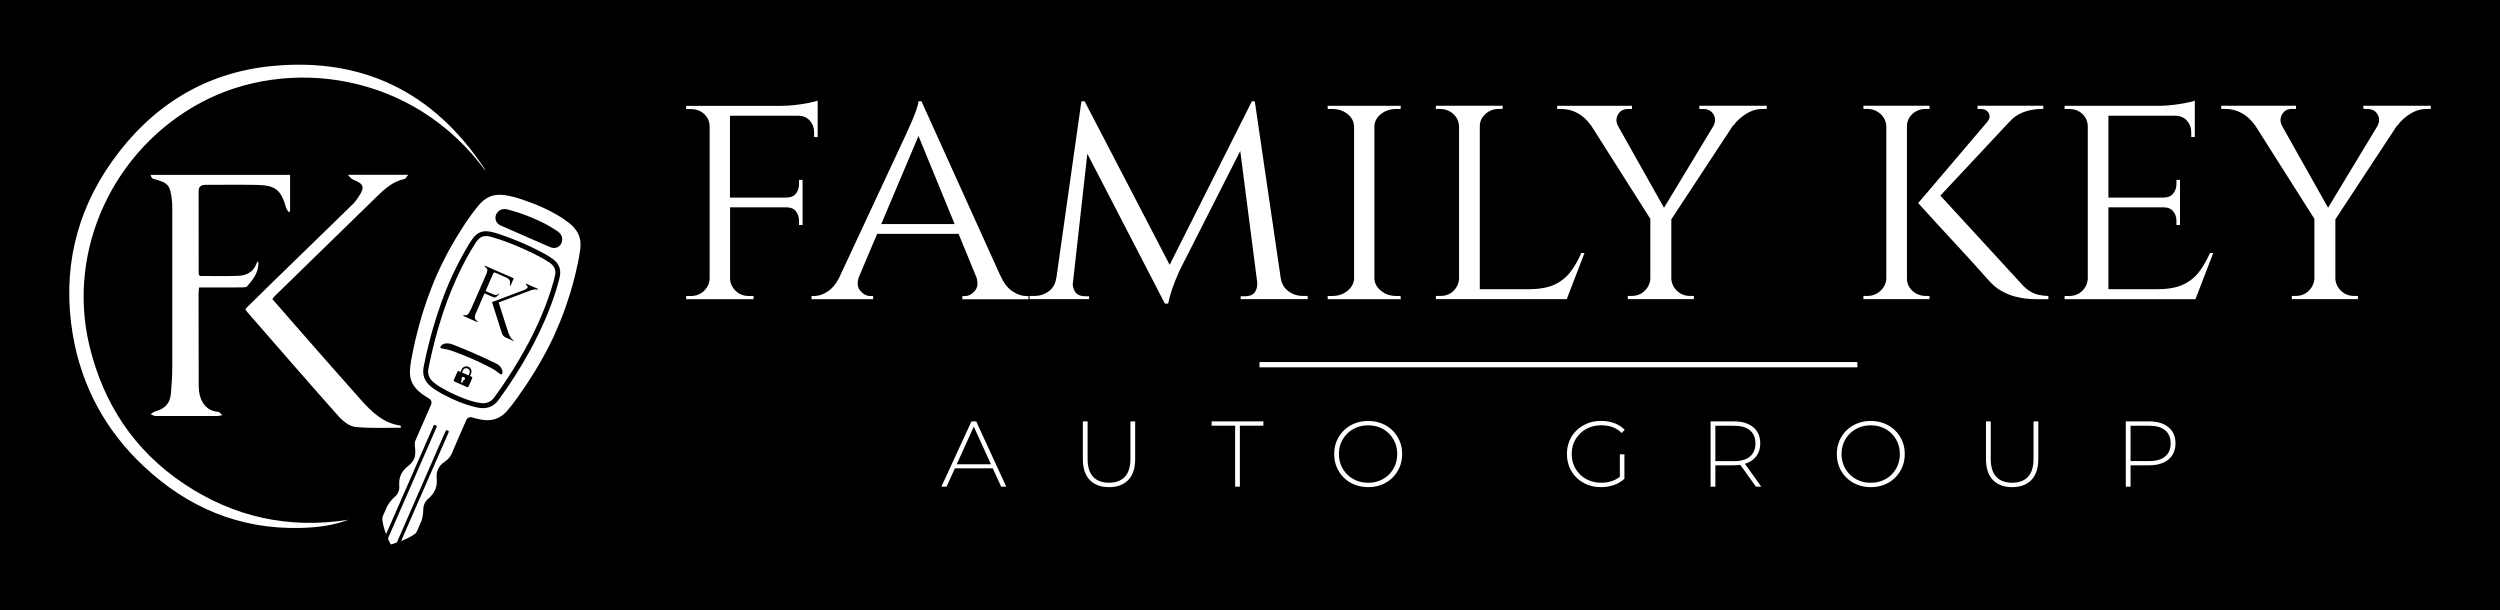
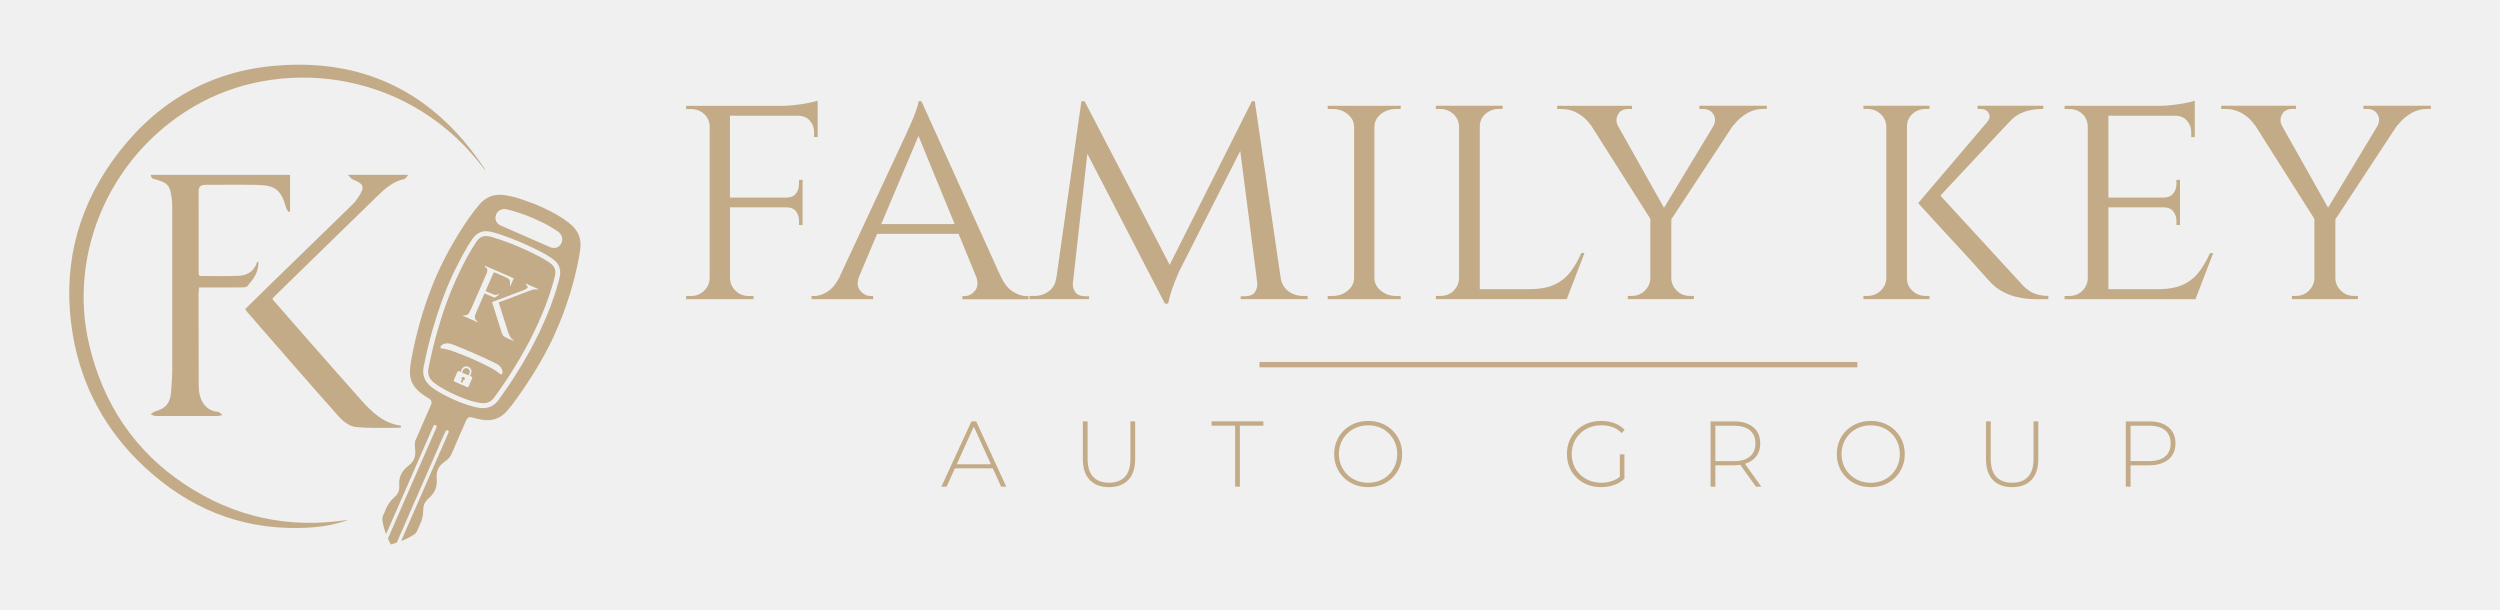
<svg xmlns="http://www.w3.org/2000/svg" version="1.1" id="Capa_1" x="0px" y="0px" viewBox="0 0 639.75 155.86" style="enable-background:new 0 0 639.75 155.86;" xml:space="preserve">
  <style type="text/css">
- 	.st0{fill:#FFFFFF;}
+ 	.st0{fill:#C3AB88;}
</style>
-   <rect x="-18.57" y="-9.63" width="686.52" height="177.48" />
  <g>
    <g>
      <path class="st0" d="M204.21,29.62c1.26,0,2.27,0.41,3.01,1.24c0.74,0.82,1.11,1.81,1.11,2.97v1.24h0.91v-5.44v-0.25v-1.48v-0.82    v-1.32c-0.5,0.17-1.28,0.36-2.35,0.58c-1.07,0.22-2.24,0.4-3.51,0.54c-1.27,0.14-2.47,0.21-3.63,0.21H186.8h-0.16h-3.79h-1.24    h-6.02v0.82h1.15c1.37,0,2.52,0.41,3.42,1.24c0.91,0.82,1.39,1.87,1.44,3.13v39.02c-0.06,1.21-0.54,2.26-1.44,3.13    c-0.91,0.88-2.05,1.32-3.42,1.32h-1.15v0.82h6.02h1.24h2.72h1.24h6.02v-0.82h-1.15c-1.38,0-2.52-0.44-3.42-1.32    c-0.91-0.88-1.39-1.92-1.44-3.13V53.05h14.27c1.21,0,2.08,0.34,2.6,1.03c0.52,0.69,0.78,1.5,0.78,2.43v1.07h0.91v-4.54v-0.16    v-2.15v-0.16v-4.54h-0.91v1.07c0,0.94-0.26,1.75-0.78,2.43c-0.52,0.69-1.39,1.03-2.6,1.03H186.8V29.62H204.21z" />
      <path class="st0" d="M259.07,74.54c-1.21-0.8-2.23-2.13-3.05-4h-0.03l-20.19-44.63h-0.74c-0.06,0.55-0.25,1.29-0.58,2.23    c-0.33,0.94-0.7,1.88-1.11,2.85c-0.41,0.96-0.92,2.1-1.53,3.42l-17.2,36.87c-0.8,1.49-1.72,2.58-2.76,3.27    c-1.21,0.8-2.39,1.2-3.55,1.2h-0.66v0.82h15.76v-0.82h-0.66c-0.99,0-1.87-0.45-2.64-1.36c-0.69-0.82-0.82-1.94-0.4-3.35l4.73-11.2    h20.84l4.59,11.19c0.42,1.42,0.29,2.55-0.4,3.37c-0.77,0.91-1.62,1.36-2.56,1.36h-0.66v0.82h16.91v-0.82h-0.66    C261.43,75.73,260.28,75.33,259.07,74.54z M225.51,57.34l9.53-22.55l9.25,22.55H225.51z" />
      <path class="st0" d="M329.68,74.5c-1.06-0.79-1.7-1.9-1.94-3.3l-6.64-45.29h-0.74l-21.04,41.86l-21.77-41.86h-0.82l-6.39,45.12    h-0.04c-0.17,1.49-0.78,2.64-1.86,3.46c-1.07,0.82-2.32,1.24-3.75,1.24h-1.24v0.82h6.1h2.47H274h0.08h4.62v-0.74h-1.15    c-1.21-0.05-2.04-0.45-2.47-1.2c-0.34-0.57-0.53-1.17-0.57-1.79l3.74-33.48l19.85,38.36h0.83c0.22-1.15,0.55-2.38,0.99-3.67    c0.44-1.29,1.07-2.87,1.9-4.74l15.56-30.65l4.34,33.62h-0.02c0.11,0.77-0.04,1.54-0.45,2.31c-0.41,0.77-1.25,1.18-2.52,1.24h-1.24    v0.74h4.78h3.79h2.47h6.1v-0.82h-1.24C332.02,75.73,330.78,75.32,329.68,74.5z" />
      <path class="st0" d="M353.4,29.17c1.07-0.85,2.38-1.28,3.92-1.28h1.07l0.08-0.82h-6.76h-0.25h-4.7h-0.25h-6.76v0.82    c0.71,0,1.1,0,1.15,0c1.54,0,2.85,0.43,3.92,1.28c1.07,0.85,1.64,1.91,1.69,3.18v38.94c-0.06,1.21-0.62,2.26-1.69,3.13    c-1.07,0.88-2.38,1.32-3.92,1.32h-1.15v0.82h6.76h0.25h4.7h0.25h6.76l-0.08-0.82h-1.07c-1.54,0-2.85-0.44-3.92-1.32    c-1.07-0.88-1.64-1.92-1.69-3.13V32.34C351.76,31.08,352.32,30.02,353.4,29.17z" />
      <path class="st0" d="M401.94,69.5c-1.05,1.4-2.41,2.5-4.08,3.3c-1.68,0.8-3.89,1.2-6.64,1.2h-12.54V32.34    c0-1.27,0.48-2.32,1.44-3.18c0.96-0.85,2.1-1.28,3.42-1.28h0.99v-0.82h-5.86h-0.25h-4.87h-0.17h-5.94v0.82h0.99    c1.37,0,2.53,0.43,3.46,1.28c0.93,0.85,1.43,1.91,1.48,3.18v38.94c-0.06,1.21-0.52,2.26-1.4,3.13c-0.88,0.88-2.01,1.32-3.38,1.32    h-1.15v0.82h5.94h1.24h3.88h0.16h9.73h12.29h0.25l4.54-11.8h-0.82C403.9,66.52,402.99,68.1,401.94,69.5z" />
      <path class="st0" d="M434.86,27.89h0.99c1.21,0,2.09,0.47,2.64,1.4c0.54,0.92,0.52,1.93-0.06,3.01l-12.61,20.87l-11.76-20.91    l0.01,0c-0.55-0.99-0.56-1.97-0.04-2.93c0.52-0.96,1.39-1.44,2.6-1.44h0.99v-0.82h-19.14v0.82h0.99c1.59,0,3.04,0.37,4.33,1.11    c1.29,0.74,2.38,1.75,3.26,3.01l0.04,0L422.32,56v15.28c-0.06,1.21-0.54,2.26-1.44,3.13c-0.91,0.88-2.02,1.32-3.34,1.32    c-0.61,0-0.94,0-0.99,0v0.82h5.77h0.25h4.87h0.25h5.77v-0.82h-0.99c-1.32,0-2.43-0.44-3.34-1.32c-0.91-0.88-1.39-1.92-1.44-3.13    V56.13l15.8-24.03l0.12-0.01c0.77-1.1,1.83-2.08,3.18-2.93c1.35-0.85,2.79-1.28,4.33-1.28h0.99v-0.82h-17.24V27.89z" />
      <path class="st0" d="M517.02,72.35l-20.48-22.29l17.66-18.88l0.02,0c0.93-1.1,2.13-1.92,3.59-2.48c1.46-0.55,3.04-0.82,4.74-0.82    h0.33v-0.82h-0.33h-16.5v0.82h0.74c0.99,0,1.69,0.34,2.1,1.03c0.41,0.69,0.32,1.42-0.29,2.19l0.02,0l-17.76,20.87    c1.76,1.93,3.33,3.64,4.7,5.16c1.37,1.51,2.85,3.11,4.41,4.78c1.57,1.68,3.04,3.27,4.41,4.79c1.37,1.51,2.91,3.23,4.62,5.16    c0.99,1.1,2.05,1.97,3.18,2.6c1.13,0.63,2.25,1.1,3.38,1.4c1.13,0.3,2.17,0.5,3.14,0.58c0.96,0.08,1.77,0.12,2.43,0.12h3.05v-0.82    c-1.76-0.05-3.16-0.36-4.21-0.91C518.94,74.28,517.95,73.45,517.02,72.35z" />
      <path class="st0" d="M489.39,74.41c-0.94-0.88-1.4-1.92-1.4-3.13V32.34c0-1.27,0.47-2.32,1.4-3.18c0.93-0.85,2.06-1.28,3.38-1.28    c0.05,0,0.38,0,0.99,0v-0.82h-5.77h-0.25h-4.87h-0.16h-5.86v0.82h0.99c1.32,0,2.45,0.43,3.38,1.28c0.93,0.85,1.43,1.91,1.49,3.18    v38.94c-0.06,1.21-0.55,2.26-1.49,3.13c-0.94,0.88-2.06,1.32-3.38,1.32h-0.99v0.82h5.86h0.16h4.87h0.25h5.77v-0.82h-0.91    C491.48,75.73,490.32,75.29,489.39,74.41z" />
      <path class="st0" d="M562.8,69.5c-1.05,1.4-2.41,2.5-4.08,3.3c-1.68,0.8-3.89,1.2-6.64,1.2h-12.54V53.05h14.02    c1.15,0,2.01,0.34,2.56,1.03c0.55,0.69,0.83,1.5,0.83,2.43v1.07h0.91v-4.54v-0.16v-2.15v-0.16v-4.54h-0.91v1.07    c0,0.94-0.28,1.75-0.83,2.43c-0.55,0.69-1.4,1.03-2.56,1.03h-14.02V29.62h17.08c1.26,0,2.27,0.41,3.01,1.24    c0.74,0.82,1.11,1.81,1.11,2.97v1.24h0.91v-5.44v-0.25v-1.48v-0.82v-1.32c-0.72,0.28-2.03,0.56-3.96,0.87    c-1.93,0.3-3.74,0.45-5.44,0.45h-12.7h-0.16h-3.88h-1.24h-5.94v0.82h1.15c1.37,0,2.5,0.41,3.38,1.24c0.88,0.82,1.35,1.87,1.4,3.13    v39.02c-0.06,1.21-0.52,2.26-1.4,3.13c-0.88,0.88-2.01,1.32-3.38,1.32h-1.15v0.82h5.94h1.24h3.88h0.16h9.73h12.29h0.25l4.54-11.8    h-0.83C564.75,66.52,563.85,68.1,562.8,69.5z" />
      <path class="st0" d="M604.79,27.06v0.82h0.99c1.21,0,2.09,0.47,2.64,1.4c0.54,0.92,0.52,1.93-0.06,3.01l-12.61,20.87l-11.76-20.92    l0.01,0c-0.55-0.99-0.56-1.97-0.04-2.93c0.52-0.96,1.39-1.44,2.6-1.44h0.99v-0.82h-19.14v0.82h0.99c1.59,0,3.04,0.37,4.33,1.11    c1.29,0.74,2.38,1.75,3.26,3.01l0.04,0L592.25,56v15.28c-0.06,1.21-0.54,2.26-1.44,3.13c-0.91,0.88-2.02,1.32-3.34,1.32    c-0.61,0-0.94,0-0.99,0v0.82h5.77h0.25h4.87h0.25h5.77v-0.82h-0.99c-1.32,0-2.43-0.44-3.34-1.32c-0.91-0.88-1.39-1.92-1.44-3.13    V56.13l15.8-24.03l0.12-0.01c0.77-1.1,1.83-2.08,3.18-2.93c1.35-0.85,2.79-1.28,4.33-1.28h0.99v-0.82H604.79z" />
    </g>
    <g>
      <path class="st0" d="M240.9,124.54l7.69-16.71h1.22l7.69,16.71h-1.31l-7.26-15.95h0.53l-7.23,15.95H240.9z M243.72,119.84    l0.41-1.03h10l0.41,1.03H243.72z" />
      <path class="st0" d="M283.78,124.66c-2.07,0-3.7-0.6-4.89-1.81c-1.19-1.21-1.79-3.01-1.79-5.4v-9.62h1.22v9.57    c0,2.08,0.48,3.63,1.43,4.63c0.95,1,2.31,1.5,4.06,1.5c1.73,0,3.08-0.5,4.03-1.5c0.95-1,1.43-2.55,1.43-4.63v-9.57h1.22v9.62    c0,2.39-0.6,4.19-1.79,5.4C287.5,124.06,285.86,124.66,283.78,124.66z" />
      <path class="st0" d="M316.07,124.54v-15.61h-6.02v-1.1h13.25v1.1h-6.02v15.61H316.07z" />
      <path class="st0" d="M350.11,124.66c-1.24,0-2.39-0.21-3.45-0.63c-1.06-0.42-1.98-1.02-2.77-1.79c-0.79-0.77-1.4-1.67-1.83-2.7    c-0.43-1.03-0.64-2.14-0.64-3.35c0-1.21,0.21-2.33,0.64-3.35c0.43-1.03,1.04-1.92,1.83-2.7c0.79-0.77,1.71-1.37,2.77-1.79    c1.06-0.42,2.21-0.63,3.45-0.63c1.24,0,2.39,0.21,3.45,0.63c1.06,0.42,1.98,1.01,2.76,1.78c0.78,0.76,1.39,1.66,1.83,2.68    s0.66,2.15,0.66,3.38c0,1.23-0.22,2.35-0.66,3.38s-1.05,1.92-1.83,2.69c-0.78,0.76-1.7,1.36-2.76,1.78    C352.5,124.45,351.35,124.66,350.11,124.66z M350.11,123.54c1.07,0,2.05-0.18,2.96-0.55c0.91-0.37,1.7-0.88,2.36-1.55    c0.67-0.67,1.19-1.45,1.56-2.34c0.37-0.89,0.56-1.86,0.56-2.91c0-1.07-0.19-2.04-0.56-2.92c-0.37-0.88-0.89-1.66-1.56-2.33    c-0.67-0.67-1.46-1.19-2.36-1.55c-0.91-0.37-1.89-0.55-2.96-0.55c-1.07,0-2.05,0.18-2.96,0.55c-0.91,0.37-1.7,0.88-2.38,1.55    c-0.68,0.67-1.2,1.44-1.58,2.33c-0.37,0.88-0.56,1.86-0.56,2.92c0,1.05,0.19,2.02,0.56,2.91c0.37,0.89,0.9,1.67,1.58,2.34    c0.68,0.67,1.47,1.19,2.38,1.55C348.06,123.36,349.05,123.54,350.11,123.54z" />
      <path class="st0" d="M409.72,124.66c-1.26,0-2.42-0.21-3.49-0.63c-1.07-0.42-1.99-1.01-2.78-1.78s-1.4-1.66-1.83-2.69    c-0.43-1.03-0.64-2.15-0.64-3.38c0-1.23,0.21-2.35,0.64-3.38c0.43-1.03,1.04-1.92,1.84-2.68c0.8-0.76,1.72-1.36,2.78-1.78    c1.06-0.42,2.22-0.63,3.5-0.63c1.21,0,2.33,0.19,3.37,0.57c1.03,0.38,1.92,0.96,2.65,1.72l-0.76,0.81    c-0.73-0.72-1.53-1.23-2.4-1.53c-0.87-0.3-1.81-0.45-2.83-0.45c-1.08,0-2.09,0.18-3.01,0.55c-0.92,0.37-1.73,0.88-2.41,1.55    c-0.68,0.67-1.21,1.45-1.59,2.34c-0.37,0.89-0.56,1.86-0.56,2.91c0,1.05,0.19,2.02,0.56,2.91c0.37,0.89,0.9,1.67,1.59,2.34    c0.68,0.67,1.49,1.19,2.41,1.55c0.92,0.37,1.93,0.55,3.01,0.55c0.99,0,1.92-0.15,2.8-0.45c0.88-0.3,1.69-0.8,2.42-1.5l0.69,0.93    c-0.75,0.72-1.64,1.25-2.69,1.61C411.96,124.48,410.86,124.66,409.72,124.66z M414.52,122.39v-6.13h1.17v6.25L414.52,122.39z" />
      <path class="st0" d="M437.74,124.54v-16.71h5.99c1.4,0,2.6,0.22,3.6,0.67c1,0.45,1.77,1.09,2.31,1.92    c0.54,0.84,0.81,1.85,0.81,3.04c0,1.16-0.27,2.16-0.81,3c-0.54,0.84-1.31,1.48-2.31,1.93c-1,0.45-2.2,0.68-3.6,0.68h-5.32    l0.55-0.57v6.04H437.74z M438.96,118.58l-0.55-0.57h5.32c1.8,0,3.16-0.4,4.09-1.19c0.93-0.8,1.4-1.91,1.4-3.34    c0-1.45-0.47-2.57-1.4-3.35c-0.93-0.79-2.3-1.18-4.09-1.18h-5.32l0.55-0.6V118.58z M449.34,124.54l-4.34-6.06h1.38l4.34,6.06    H449.34z" />
      <path class="st0" d="M478.73,124.66c-1.24,0-2.39-0.21-3.45-0.63c-1.06-0.42-1.98-1.02-2.77-1.79c-0.79-0.77-1.4-1.67-1.83-2.7    c-0.43-1.03-0.64-2.14-0.64-3.35c0-1.21,0.21-2.33,0.64-3.35c0.43-1.03,1.04-1.92,1.83-2.7c0.79-0.77,1.71-1.37,2.77-1.79    c1.06-0.42,2.21-0.63,3.45-0.63s2.39,0.21,3.45,0.63c1.06,0.42,1.98,1.01,2.76,1.78c0.78,0.76,1.39,1.66,1.83,2.68    c0.44,1.03,0.66,2.15,0.66,3.38c0,1.23-0.22,2.35-0.66,3.38c-0.44,1.03-1.05,1.92-1.83,2.69c-0.78,0.76-1.7,1.36-2.76,1.78    C481.12,124.45,479.97,124.66,478.73,124.66z M478.73,123.54c1.07,0,2.05-0.18,2.96-0.55c0.91-0.37,1.7-0.88,2.36-1.55    c0.67-0.67,1.19-1.45,1.56-2.34c0.37-0.89,0.56-1.86,0.56-2.91c0-1.07-0.19-2.04-0.56-2.92c-0.37-0.88-0.89-1.66-1.56-2.33    c-0.67-0.67-1.46-1.19-2.36-1.55c-0.91-0.37-1.89-0.55-2.96-0.55s-2.05,0.18-2.96,0.55c-0.91,0.37-1.7,0.88-2.38,1.55    c-0.68,0.67-1.2,1.44-1.58,2.33c-0.37,0.88-0.56,1.86-0.56,2.92c0,1.05,0.19,2.02,0.56,2.91c0.37,0.89,0.9,1.67,1.58,2.34    c0.68,0.67,1.47,1.19,2.38,1.55C476.67,123.36,477.66,123.54,478.73,123.54z" />
      <path class="st0" d="M514.89,124.66c-2.07,0-3.7-0.6-4.89-1.81c-1.19-1.21-1.79-3.01-1.79-5.4v-9.62h1.22v9.57    c0,2.08,0.48,3.63,1.43,4.63c0.95,1,2.31,1.5,4.06,1.5c1.73,0,3.08-0.5,4.03-1.5c0.95-1,1.43-2.55,1.43-4.63v-9.57h1.22v9.62    c0,2.39-0.6,4.19-1.79,5.4C518.62,124.06,516.98,124.66,514.89,124.66z" />
      <path class="st0" d="M543.99,124.54v-16.71h5.99c1.4,0,2.6,0.22,3.6,0.67c1,0.45,1.77,1.09,2.32,1.92    c0.54,0.84,0.81,1.85,0.81,3.04c0,1.16-0.27,2.16-0.81,3.01c-0.54,0.84-1.31,1.49-2.32,1.93c-1,0.45-2.2,0.67-3.6,0.67h-5.32    l0.55-0.57v6.04H543.99z M545.21,118.58l-0.55-0.6h5.32c1.8,0,3.16-0.39,4.09-1.18c0.93-0.79,1.4-1.9,1.4-3.33    c0-1.45-0.47-2.57-1.4-3.35c-0.93-0.79-2.3-1.18-4.09-1.18h-5.32l0.55-0.6V118.58z" />
    </g>
    <rect x="322.3" y="92.65" class="st0" width="153.01" height="1.35" />
    <g>
      <path class="st0" d="M124.28,43.78C105.61,18.26,73.5,14.51,51.6,26.15C29.02,38.14,17.02,63.96,22.87,88.42    c3.56,14.88,11.51,26.94,24.32,35.46c12.75,8.48,26.79,11.54,41.99,9.12c-4,1.52-8.15,2-12.35,2.1    c-15.49,0.37-28.68-5.17-39.91-15.65c-9.93-9.26-16.11-20.68-18.32-33.98c-2.65-15.98,0.65-30.91,10.08-44.18    c10-14.07,23.63-22.7,40.89-24.39c23.21-2.27,41.4,6.65,54.33,26.13C124.05,43.26,124.15,43.53,124.28,43.78z" />
      <g>
        <path class="st0" d="M51.11,70.62c3.32,0,6.6,0.09,9.87-0.04c1.94-0.08,3.66-0.84,4.52-2.79c0.16-0.36,0.18-0.78,0.62-0.85     c0.14,2.76-1.35,4.55-2.84,6.3c-0.28,0.33-1.08,0.3-1.64,0.31c-3.5,0.03-7.01,0.01-10.7,0.01c-0.05,0.67-0.13,1.23-0.13,1.78     c0.01,7.79,0.04,15.57,0.04,23.36c0,3.32,1.41,6.43,5.01,6.7c0.26,0.02,0.5,0.38,1.06,0.84c-0.71,0.13-0.97,0.21-1.23,0.22     c-5.27,0.01-10.54,0.02-15.81,0c-0.45,0-0.89-0.29-1.34-0.44c0.38-0.25,0.73-0.61,1.14-0.73c2.68-0.76,3.86-2.07,4.08-4.81     c0.17-2.1,0.32-4.2,0.32-6.3c0.02-13.58,0.01-27.16,0-40.74c0-0.76,0-1.53-0.09-2.28c-0.48-3.88-0.96-4.4-4.77-5.4     c-0.32-0.08-0.56-0.43-0.66-1.01c11.85,0,23.7,0,35.67,0c0,3.12,0,6.23,0,9.34c-0.12,0.06-0.25,0.11-0.37,0.17     c-0.21-0.35-0.52-0.67-0.63-1.05c-1.26-4.56-2.73-5.8-7.4-5.89c-4.33-0.08-8.66-0.02-13-0.03c-1.12,0-2,0.22-2,1.6     c0.01,7.08,0,14.16,0.01,21.24C50.88,70.24,50.97,70.34,51.11,70.62z" />
        <path class="st0" d="M88.99,44.73c5.37,0,10.21,0,15.47,0c-0.43,0.52-0.63,1-0.91,1.06c-3.1,0.63-5.26,2.69-7.4,4.78     c-8.63,8.42-17.27,16.83-25.9,25.25c-0.16,0.16-0.29,0.36-0.57,0.7c2.53,2.9,5.05,5.81,7.59,8.69     c5.02,5.72,10.03,11.44,15.1,17.12c2.75,3.08,5.68,5.94,10.06,6.57c0.08,0.01,0.14,0.17,0.2,0.27c-0.05,0.1-0.09,0.29-0.14,0.29     c-3.85-0.02-7.74,0.2-11.55-0.21c-1.53-0.17-3.2-1.48-4.3-2.72c-7.86-8.83-15.6-17.77-23.37-26.68     c-0.15-0.17-0.25-0.38-0.51-0.78c2.32-2.28,4.65-4.57,6.99-6.85c6.84-6.65,13.68-13.29,20.51-19.95c0.54-0.53,1-1.15,1.42-1.78     c1.77-2.62,1.5-3.42-1.43-4.58C89.88,45.75,89.62,45.34,88.99,44.73z" />
      </g>
      <g>
        <g>
          <path class="st0" d="M144.76,78.51c0.37-1.08,0.73-2.15,1.07-3.24c0.42-1.37,0.82-2.75,1.17-4.15c0.6-2.44,1.17-4.88,1.49-7.38      c0.17-1.38,0.06-2.72-0.57-3.99c-0.55-1.12-1.38-1.98-2.35-2.74c-1.96-1.54-4.13-2.71-6.37-3.76c-1.77-0.83-3.6-1.53-5.46-2.16      c-1.52-0.51-3.05-0.94-4.64-1.16c-1.31-0.18-2.6-0.12-3.82,0.42c-1.1,0.48-2,1.24-2.76,2.15c-1.64,1.95-3.08,4.06-4.45,6.2      c-1.38,2.16-2.67,4.38-3.87,6.65c-0.85,1.6-1.62,3.23-2.37,4.87c-0.54,1.18-1,2.39-1.48,3.6c-0.82,2.08-1.56,4.19-2.21,6.33      c-0.46,1.5-0.87,3.01-1.27,4.53c-0.44,1.66-0.83,3.34-1.17,5.02c-0.36,1.82-0.77,3.63-0.8,5.49c-0.03,1.51,0.43,2.86,1.39,4.02      c0.96,1.18,2.21,2.01,3.5,2.77c0.55,0.33,0.79,0.95,0.54,1.54c-1.34,3.06-2.67,6.11-4.01,9.17c-0.05,0.11-0.09,0.22-0.12,0.35      c-0.13,0.66,0,1.31,0.05,1.97c0.1,1.15-0.02,2.24-0.74,3.19c-0.35,0.46-0.79,0.83-1.24,1.19c-0.71,0.58-1.29,1.26-1.68,2.1      c-0.42,0.92-0.48,1.89-0.42,2.87c0.06,1.09-0.28,2.03-1.11,2.75c-1.08,0.93-1.89,2.04-2.4,3.37c-0.17,0.45-0.36,0.89-0.58,1.32      c-0.26,0.51-0.28,1.02-0.19,1.56c0.17,1.14,0.5,2.24,0.9,3.32c0.17-0.38,0.35-0.75,0.51-1.13c3.85-8.8,7.7-17.6,11.56-26.4      c0.06-0.14,0.09-0.32,0.27-0.37c0.18-0.05,0.35-0.04,0.5,0.1c0.14,0.14,0.14,0.3,0.07,0.47c-0.22,0.5-0.43,1-0.65,1.5      c-3.09,7.08-6.19,14.15-9.28,21.23c-0.83,1.89-1.65,3.78-2.48,5.67c0.13,0.54,0.43,1.01,0.67,1.5c0.03,0.07,0.11,0.07,0.17,0.05      c0.48-0.17,0.97-0.27,1.43-0.49c1.24-2.85,2.48-5.7,3.73-8.55c2.75-6.28,5.49-12.57,8.24-18.85c0.15-0.34,0.32-0.68,0.48-1.02      c0.12-0.26,0.34-0.35,0.57-0.25c0.24,0.11,0.31,0.31,0.19,0.58c-1.3,2.98-2.6,5.96-3.91,8.93c-2.69,6.15-5.38,12.31-8.07,18.46      c-0.04,0.09-0.07,0.17-0.11,0.26c0.07,0.03,0.13,0,0.19-0.02c1.12-0.41,2.17-0.95,3.16-1.62c0.34-0.23,0.57-0.53,0.73-0.91      c0.24-0.59,0.49-1.18,0.77-1.76c0.52-1.08,0.76-2.22,0.77-3.41c0-0.58,0.07-1.16,0.3-1.69c0.25-0.58,0.64-1.08,1.14-1.49      c1.59-1.33,2.21-3.04,2.01-5.08c-0.1-1.06,0.08-2.04,0.68-2.93c0.41-0.61,0.99-1.05,1.58-1.47c0.72-0.51,1.25-1.13,1.61-1.97      c1.21-2.87,2.48-5.72,3.73-8.58c0.22-0.51,0.82-0.82,1.35-0.65c0.77,0.24,1.54,0.41,2.33,0.57c2.63,0.52,4.89-0.12,6.69-2.16      c0.93-1.06,1.78-2.19,2.6-3.33c1.54-2.14,3-4.33,4.38-6.57c0.91-1.48,1.79-2.98,2.62-4.51c0.81-1.51,1.61-3.02,2.33-4.57      C142.78,83.68,143.86,81.14,144.76,78.51z M128.71,53.52c0.65-0.1,1.25,0.1,1.85,0.26c1.34,0.36,2.66,0.79,3.97,1.28      c1.36,0.52,2.68,1.1,3.99,1.72c1.48,0.71,2.89,1.53,4.24,2.46c0.96,0.66,1.35,1.73,0.97,2.82c-0.4,1.12-1.52,1.6-2.54,1.32      c-0.26-0.07-0.51-0.18-0.76-0.29c-1.98-0.87-3.97-1.74-5.95-2.6c0,0,0,0,0,0c-2.1-0.92-4.19-1.83-6.29-2.75      c-0.61-0.27-1.1-0.68-1.31-1.36C126.48,55.09,127.38,53.71,128.71,53.52z M136.56,87.96c-0.34,0.65-0.69,1.3-1.04,1.94      c-2.35,4.29-4.99,8.4-7.87,12.36c-0.8,1.11-1.82,1.87-3.19,2.11c-0.94,0.17-1.87,0.03-2.79-0.19c-2.82-0.67-5.48-1.77-8.03-3.13      c-1.22-0.65-2.42-1.33-3.49-2.23c-1.56-1.31-2.13-2.96-1.73-4.97c0.64-3.25,1.41-6.47,2.33-9.65c1.36-4.68,2.95-9.28,5-13.7      c1.04-2.24,2.17-4.43,3.4-6.57c0.53-0.93,1.07-1.86,1.7-2.73c1.3-1.81,2.73-2.36,4.93-1.85c1.46,0.34,2.87,0.85,4.27,1.37      c2.64,0.98,5.22,2.11,7.73,3.39c1.27,0.64,2.52,1.32,3.67,2.16c1.02,0.74,1.72,1.68,1.88,2.96c0.1,0.81-0.07,1.59-0.27,2.37      c-0.22,0.85-0.47,1.73-0.74,2.62c-0.83,2.68-1.9,5.46-2.92,7.79C138.53,84.02,137.58,86,136.56,87.96z" />
        </g>
        <g>
          <path class="st0" d="M118.4,96.52c-0.2,0.07-0.33,0.3-0.23,0.49c0.07,0.13,0.04,0.22-0.02,0.33c-0.02,0.04-0.03,0.07-0.05,0.11      c-0.01,0.03-0.03,0.07-0.04,0.1c-0.1,0.23-0.1,0.23,0.14,0.32c0.06,0.02,0.09,0.01,0.11-0.05c0.06-0.13,0.12-0.26,0.17-0.4      c0.04-0.09,0.08-0.15,0.19-0.18c0.21-0.06,0.31-0.28,0.23-0.5C118.83,96.55,118.6,96.45,118.4,96.52z" />
          <path class="st0" d="M141.18,73.62c0.32-1.07,0.66-2.14,0.87-3.25c0.19-1.01-0.01-1.91-0.78-2.64c-0.23-0.22-0.48-0.42-0.75-0.6      c-1.81-1.19-3.76-2.15-5.72-3.06c-2.9-1.33-5.84-2.52-8.91-3.4c-0.66-0.19-1.33-0.34-2.03-0.22c-0.95,0.16-1.55,0.79-2.05,1.55      c-1.67,2.55-3.1,5.23-4.4,7.98c-2.21,4.65-3.97,9.48-5.39,14.43c-0.93,3.23-1.7,6.5-2.37,9.8c-0.3,1.46,0.15,2.63,1.25,3.58      c1.01,0.86,2.16,1.5,3.32,2.13c1.45,0.78,2.96,1.46,4.5,2.04c1.44,0.54,2.9,1.02,4.43,1.19c1.35,0.15,2.48-0.28,3.3-1.41      c2.34-3.2,4.53-6.5,6.53-9.93c1.76-3,3.38-6.07,4.8-9.25C139.09,79.65,140.25,76.68,141.18,73.62z M134.68,72.91      c-0.06-0.06-0.08-0.17-0.15-0.36c1.12,0.49,2.13,0.93,3.22,1.41c-0.14,0.07-0.22,0.15-0.28,0.14c-0.7-0.15-1.34,0.08-1.98,0.32      c-2.56,0.97-5.13,1.93-7.69,2.9c-0.05,0.02-0.09,0.05-0.18,0.09c0.26,0.84,0.52,1.67,0.79,2.5c0.53,1.65,1.05,3.3,1.58,4.94      c0.29,0.89,0.64,1.75,1.49,2.28c0.02,0.01,0.01,0.05,0.02,0.07c-0.02,0.02-0.05,0.05-0.06,0.05c-0.8-0.36-1.63-0.66-2.38-1.1      c-0.3-0.17-0.53-0.6-0.65-0.96c-0.83-2.55-1.63-5.12-2.44-7.68c-0.02-0.05-0.02-0.1-0.04-0.21c0.69-0.26,1.38-0.53,2.08-0.79      c2.03-0.76,4.06-1.52,6.09-2.29c0.16-0.06,0.31-0.15,0.46-0.24C135.17,73.61,135.18,73.42,134.68,72.91z M124.39,70.28      c0.07-0.16,0.14-0.32,0.19-0.48c0.25-0.85,0.2-1-0.5-1.56c-0.06-0.05-0.08-0.14-0.04-0.27c2.47,1.08,4.93,2.16,7.43,3.25      c-0.28,0.65-0.57,1.3-0.85,1.95c-0.03,0-0.06,0-0.09,0c-0.01-0.09-0.05-0.19-0.04-0.28c0.15-1.06-0.04-1.46-1-1.9      c-0.89-0.41-1.8-0.79-2.7-1.19c-0.23-0.1-0.44-0.14-0.56,0.15c-0.64,1.47-1.29,2.95-1.93,4.42c-0.01,0.02,0,0.05,0,0.12      c0.69,0.3,1.36,0.62,2.06,0.89c0.41,0.16,0.84,0.16,1.2-0.17c0.07-0.06,0.11-0.15,0.21-0.12c-0.22,0.59-0.69,0.83-1.16,1.05      c-0.09,0.04-0.25-0.04-0.37-0.09c-0.73-0.31-1.46-0.64-2.23-0.97c-0.07,0.13-0.14,0.24-0.19,0.36      c-0.71,1.62-1.41,3.25-2.12,4.87c-0.3,0.69-0.29,1.47,0.43,1.85c0.05,0.03,0.07,0.12,0.14,0.27c-0.16-0.04-0.22-0.04-0.28-0.07      c-1.1-0.48-2.2-0.95-3.29-1.44c-0.09-0.04-0.16-0.14-0.24-0.21c0.1-0.02,0.21-0.06,0.3-0.05c0.63,0.09,0.99-0.08,1.29-0.63      c0.23-0.42,0.45-0.85,0.64-1.28C121.92,75.93,123.15,73.1,124.39,70.28z M119.49,99.04c-0.76-0.33-1.52-0.67-2.28-1      c-0.29-0.13-0.59-0.26-0.88-0.38c-0.21-0.09-0.27-0.27-0.18-0.46c0.3-0.67,0.59-1.34,0.88-2.01c0.1-0.23,0.23-0.28,0.46-0.18      c0.12,0.05,0.23,0.1,0.36,0.16c0.1-0.22,0.19-0.43,0.28-0.63c0.31-0.7,1.11-0.99,1.8-0.65c0.62,0.31,0.89,1.04,0.62,1.68      c-0.08,0.18-0.16,0.37-0.24,0.55c-0.01,0.03-0.03,0.06-0.04,0.1c0.13,0.06,0.26,0.11,0.38,0.17c0.19,0.09,0.26,0.23,0.17,0.43      c-0.3,0.69-0.6,1.38-0.9,2.07C119.83,99.07,119.68,99.13,119.49,99.04z M127.98,95.7c-0.76-0.59-1.54-1.15-2.39-1.59      c-3.14-1.64-6.39-3.05-9.72-4.25c-0.89-0.32-1.8-0.53-2.74-0.68c-0.17-0.03-0.35-0.05-0.42-0.23c-0.07-0.19,0.05-0.35,0.17-0.48      c0.46-0.51,1.07-0.63,1.72-0.6c0.59,0.02,1.14,0.24,1.68,0.45c1.72,0.68,3.43,1.4,5.13,2.14c1.89,0.83,3.77,1.67,5.61,2.6      c0.63,0.32,1.12,0.78,1.42,1.44c0.14,0.31,0.19,0.63,0.12,0.96C128.49,95.83,128.26,95.93,127.98,95.7z" />
          <path class="st0" d="M118.76,94.4c-0.13,0.1-0.23,0.23-0.29,0.38c-0.08,0.18-0.16,0.36-0.24,0.55c0.56,0.24,1.11,0.48,1.67,0.73      c0.08-0.19,0.16-0.37,0.24-0.55c0.1-0.22,0.11-0.44,0.04-0.66C119.99,94.26,119.24,94.02,118.76,94.4z" />
        </g>
      </g>
      <g>
        <path class="st0" d="M47.07,105.41c-1.65,0-3.3,0-4.95-0.01c1.68-1.01,2.51-2.54,2.7-4.84c0.16-1.93,0.32-4.17,0.33-6.38     c0.02-11.45,0.01-23.08,0-34.33l0-6.46c0-0.77,0-1.56-0.1-2.36c-0.37-2.97-0.85-4.31-2.52-5.22H73.2v4.18     c-1.36-2.74-3.38-3.64-7.32-3.71c-1.51-0.03-3.17-0.04-5.22-0.04c-1.06,0-2.13,0-3.19,0.01c-1.06,0-2.12,0.01-3.19,0.01     c-0.47,0-1.41,0-1.41,0c-0.62,0-1.38,0.05-2,0.46c-0.48,0.31-1.05,0.94-1.05,2.2l0,8.4c0,4.28,0,8.56,0.01,12.84     c0,0.34,0.14,0.58,0.23,0.75c0.03,0.05,0.07,0.12,0.11,0.2l0.29,0.59h0.66c0.98,0,1.96,0.01,2.94,0.02     c0.98,0.01,1.95,0.02,2.92,0.02c0,0,0,0,0,0c1.57,0,2.86-0.02,4.05-0.07c1.01-0.04,1.91-0.24,2.69-0.59     c-0.35,0.49-0.74,0.95-1.13,1.4c-0.19,0.04-0.58,0.04-0.78,0.04l-0.15,0c-1.76,0.01-3.52,0.02-5.31,0.02l-6.36,0l-0.07,0.98     c-0.02,0.21-0.03,0.42-0.05,0.61c-0.04,0.43-0.08,0.83-0.08,1.25c0,3.18,0.01,6.36,0.02,9.54c0.01,4.6,0.02,9.21,0.02,13.81     c0,3.07,1.06,5.43,2.91,6.7C50.83,105.41,48.95,105.41,47.07,105.41z" />
        <path class="st0" d="M96.64,108.44c-1.54,0-3.56-0.03-5.58-0.25c-1.02-0.11-2.44-1.04-3.63-2.38     c-6.09-6.84-12.21-13.86-18.13-20.66c-1.73-1.99-3.46-3.97-5.19-5.95l1.58-1.55c1.59-1.56,3.19-3.13,4.79-4.69     c2.4-2.34,4.81-4.67,7.21-7.01c4.44-4.31,8.87-8.62,13.3-12.94c0.63-0.62,1.14-1.33,1.56-1.94c0.96-1.43,1.53-2.61,1.19-3.73     c-0.2-0.65-0.64-1.13-1.3-1.55h8.04c-2,1.05-3.6,2.61-5.06,4.03c-4.1,3.99-8.19,7.99-12.29,11.98     c-4.54,4.42-9.07,8.84-13.61,13.26c-0.16,0.16-0.28,0.31-0.42,0.49c-0.07,0.09-0.14,0.18-0.23,0.3l-0.55,0.69l2.96,3.4     c1.74,1.99,3.47,3.98,5.21,5.96l3.1,3.53c3.92,4.47,7.98,9.09,12.01,13.6c1.81,2.03,3.76,4.05,6.22,5.41     C97.42,108.44,97.03,108.44,96.64,108.44z" />
      </g>
      <g>
        <path class="st0" d="M100.34,138.48c-0.12-0.24-0.24-0.46-0.32-0.69l2.37-5.43l9.28-21.23c0.22-0.5,0.44-1,0.65-1.51     c0.19-0.45,0.11-0.92-0.23-1.25c-0.22-0.22-0.5-0.33-0.8-0.33c-0.13,0-0.26,0.02-0.39,0.06c-0.48,0.14-0.63,0.54-0.7,0.71     l-0.02,0.05l-3.26,7.45c0.05-0.5,0.03-0.97,0-1.37c-0.01-0.14-0.03-0.29-0.04-0.43c-0.05-0.48-0.1-0.93-0.02-1.34     c0.01-0.05,0.03-0.11,0.07-0.2l4.01-9.17c0.39-0.89,0.04-1.91-0.82-2.42c-1.18-0.7-2.4-1.49-3.31-2.61     c-0.85-1.04-1.25-2.2-1.23-3.57c0.03-1.59,0.34-3.12,0.66-4.74l0.13-0.63c0.31-1.58,0.69-3.21,1.16-4.98     c0.47-1.77,0.87-3.2,1.26-4.51c0.62-2.06,1.36-4.17,2.19-6.28l0.23-0.57c0.39-0.99,0.79-2.02,1.24-2.99     c0.71-1.54,1.49-3.2,2.36-4.84c1.23-2.31,2.52-4.53,3.84-6.6c1.12-1.75,2.63-4.02,4.4-6.13c0.77-0.91,1.59-1.55,2.51-1.96     c0.69-0.3,1.44-0.45,2.28-0.45c0.36,0,0.76,0.03,1.16,0.09c1.38,0.19,2.81,0.55,4.51,1.13c2.04,0.69,3.8,1.39,5.38,2.13     c1.8,0.85,4.14,2.03,6.24,3.68c1.03,0.81,1.71,1.6,2.15,2.5c0.51,1.04,0.67,2.22,0.5,3.6c-0.32,2.54-0.93,5.1-1.47,7.3     c-0.3,1.21-0.67,2.52-1.16,4.11c-0.32,1.04-0.68,2.09-1.02,3.1l-0.04,0.12c-0.78,2.29-1.77,4.7-3.12,7.61     c-0.74,1.59-1.58,3.18-2.31,4.54c-0.73,1.36-1.56,2.79-2.6,4.48c-1.4,2.28-2.86,4.47-4.35,6.53c-0.91,1.25-1.69,2.29-2.56,3.28     c-1.25,1.41-2.71,2.1-4.48,2.1l0,0c-0.49,0-1.01-0.05-1.54-0.16c-0.67-0.13-1.46-0.3-2.26-0.55c-0.16-0.05-0.33-0.08-0.5-0.08     c-0.72,0-1.4,0.45-1.69,1.12c-0.34,0.78-0.68,1.56-1.03,2.34c-0.9,2.04-1.83,4.16-2.71,6.25c-0.29,0.68-0.72,1.21-1.37,1.68     c-0.57,0.41-1.17,0.86-1.63,1.49l3.46-7.9c0.27-0.62,0.05-1.24-0.54-1.51c-0.15-0.07-0.31-0.1-0.47-0.1     c-0.44,0-0.82,0.26-1.02,0.7l-0.16,0.34c-0.11,0.23-0.22,0.46-0.32,0.7c-2.75,6.28-5.5,12.57-8.24,18.85     c-0.85,1.95-1.7,3.9-2.55,5.85l-1.07,2.44c-0.18,0.07-0.36,0.12-0.56,0.18C100.42,138.45,100.38,138.46,100.34,138.48z      M124.35,58.46c-1.64,0-2.93,0.74-4.07,2.32c-0.66,0.92-1.23,1.92-1.74,2.79c-1.19,2.06-2.34,4.29-3.42,6.63     c-1.86,4-3.51,8.51-5.04,13.8c-0.89,3.08-1.66,6.26-2.35,9.71c-0.45,2.27,0.21,4.17,1.97,5.65c1.12,0.94,2.4,1.67,3.61,2.31     c2.84,1.51,5.52,2.55,8.2,3.19c0.8,0.19,1.46,0.28,2.08,0.28c0.34,0,0.68-0.03,1-0.09c1.46-0.26,2.65-1.04,3.63-2.39     c2.97-4.08,5.63-8.26,7.92-12.43c0.36-0.66,0.71-1.32,1.05-1.96c1.05-2.01,2.01-4.03,2.87-6.01c1.11-2.53,2.16-5.32,2.95-7.86     c0.29-0.93,0.54-1.83,0.75-2.66c0.21-0.82,0.4-1.7,0.29-2.63c-0.17-1.38-0.88-2.5-2.17-3.44c-1.23-0.89-2.54-1.59-3.77-2.22     c-2.56-1.3-5.18-2.45-7.81-3.42c-1.53-0.57-2.91-1.06-4.36-1.4C125.36,58.52,124.84,58.46,124.35,58.46z M140.14,63.72     c0.27,0.12,0.55,0.24,0.86,0.33c0.25,0.07,0.51,0.11,0.77,0.11c1.19,0,2.22-0.73,2.62-1.87c0.48-1.36,0-2.79-1.23-3.63     c-1.4-0.96-2.85-1.8-4.33-2.51c-1.37-0.66-2.73-1.24-4.04-1.74c-1.32-0.51-2.68-0.94-4.04-1.31l-0.17-0.05     c-0.47-0.13-0.96-0.26-1.51-0.26c-0.16,0-0.31,0.01-0.46,0.03c-0.85,0.13-1.6,0.62-2.06,1.36c-0.46,0.72-0.58,1.59-0.34,2.39     c0.25,0.8,0.82,1.4,1.7,1.79c1.49,0.66,2.99,1.31,4.49,1.97l1.38,0.6L140.14,63.72z M111.08,120.86     c-0.09,0.5-0.11,1.03-0.06,1.61c0.18,1.87-0.4,3.33-1.76,4.47c-0.6,0.5-1.04,1.09-1.33,1.75c-0.24,0.55-0.35,1.17-0.35,1.96     c-0.01,1.14-0.24,2.16-0.7,3.11c-0.3,0.63-0.57,1.26-0.79,1.8c-0.1,0.26-0.25,0.44-0.47,0.59c-0.52,0.36-1.07,0.68-1.63,0.96     L111.08,120.86z M98.88,134.72c-0.14-0.51-0.24-0.99-0.31-1.47c-0.07-0.49-0.04-0.83,0.12-1.14c0.21-0.4,0.4-0.84,0.61-1.39     c0.46-1.2,1.18-2.21,2.2-3.09c0.96-0.83,1.43-1.98,1.36-3.32c-0.06-1.1,0.05-1.86,0.36-2.54c0.32-0.7,0.81-1.3,1.48-1.84     c0.38-0.31,0.75-0.62,1.08-0.98L98.88,134.72z" />
        <path class="st0" d="M118.4,96.52c-0.2,0.07-0.33,0.3-0.23,0.49c0.07,0.13,0.04,0.22-0.02,0.33c-0.02,0.04-0.03,0.07-0.05,0.11     c-0.01,0.03-0.03,0.07-0.04,0.1c-0.1,0.23-0.1,0.23,0.14,0.32c0.06,0.02,0.09,0.01,0.11-0.05c0.06-0.13,0.12-0.26,0.17-0.4     c0.04-0.09,0.08-0.15,0.19-0.18c0.21-0.06,0.31-0.28,0.23-0.5C118.83,96.55,118.6,96.45,118.4,96.52z" />
        <path class="st0" d="M123.65,102.47c-0.14,0-0.28-0.01-0.43-0.02c-1.5-0.16-2.94-0.65-4.26-1.15c-1.55-0.58-3.04-1.25-4.42-2     c-1.25-0.67-2.28-1.25-3.2-2.04c-0.94-0.8-1.26-1.73-1.02-2.91c0.71-3.49,1.48-6.68,2.36-9.74c1.49-5.21,3.24-9.89,5.35-14.32     c1.44-3.03,2.87-5.62,4.36-7.9c0.51-0.78,0.97-1.14,1.58-1.24c0.13-0.02,0.25-0.03,0.39-0.03c0.44,0,0.9,0.11,1.33,0.24     c2.67,0.76,5.47,1.83,8.81,3.36c1.73,0.79,3.76,1.77,5.63,3c0.23,0.15,0.45,0.32,0.65,0.52c0.56,0.52,0.74,1.16,0.58,1.99     c-0.19,0.99-0.5,1.99-0.79,2.96l-0.07,0.22c-0.85,2.81-1.95,5.71-3.37,8.86c-1.32,2.95-2.88,5.95-4.77,9.18     c-1.95,3.33-4.13,6.65-6.49,9.87C125.31,102.1,124.58,102.47,123.65,102.47C123.65,102.47,123.65,102.47,123.65,102.47z      M117.3,94.26c-0.19,0-0.66,0.06-0.91,0.65l-0.26,0.61c-0.2,0.47-0.41,0.94-0.62,1.4c-0.12,0.27-0.13,0.57-0.03,0.83     c0.1,0.26,0.31,0.46,0.59,0.57c0.2,0.08,0.4,0.17,0.6,0.26l2.54,1.11c0.14,0.06,0.29,0.1,0.44,0.1c0.4,0,0.74-0.23,0.91-0.62     c0.3-0.69,0.6-1.38,0.9-2.07c0.2-0.46,0.08-0.93-0.29-1.21l0.02-0.04c0.42-0.98,0-2.12-0.95-2.59c-0.29-0.15-0.6-0.22-0.92-0.22     c-0.79,0-1.51,0.48-1.84,1.21l-0.01,0.02C117.42,94.26,117.36,94.26,117.3,94.26z M114.45,87.17c-0.9,0-1.59,0.27-2.1,0.84     c-0.36,0.39-0.46,0.8-0.3,1.2c0.21,0.55,0.75,0.64,0.95,0.67c0.98,0.15,1.83,0.36,2.62,0.65c3.32,1.19,6.56,2.61,9.64,4.21     c0.7,0.37,1.43,0.85,2.28,1.52c0.23,0.18,0.47,0.27,0.72,0.27c0.37,0,0.86-0.24,0.99-0.92c0.09-0.46,0.03-0.93-0.17-1.39     c-0.34-0.77-0.93-1.37-1.74-1.78c-1.92-0.97-3.92-1.86-5.65-2.61c-1.77-0.77-3.5-1.5-5.16-2.15c-0.57-0.23-1.21-0.48-1.92-0.5     C114.56,87.17,114.5,87.17,114.45,87.17z M125.15,76.86l0.09,0.57l0.01,0.08c0.01,0.09,0.03,0.16,0.05,0.22l0.56,1.77     c0.61,1.94,1.24,3.95,1.88,5.92c0.1,0.29,0.38,1.02,0.97,1.35c0.58,0.34,1.2,0.6,1.8,0.85c0.22,0.09,0.44,0.18,0.65,0.28     l0.14,0.06l0.15,0c0.2,0,0.39-0.08,0.54-0.24l0.31-0.27l-0.1-0.37c-0.04-0.3-0.2-0.46-0.34-0.54c-0.6-0.38-0.9-0.98-1.2-1.9     c-0.42-1.3-0.84-2.6-1.25-3.9l-0.33-1.03c-0.18-0.56-0.36-1.12-0.53-1.69l-0.06-0.2l7.26-2.73c0.42-0.16,0.86-0.32,1.27-0.32     c0.11,0,0.21,0.01,0.31,0.03l0.07,0.02l0.09,0c0.24,0,0.41-0.11,0.51-0.17c0.02-0.01,0.04-0.03,0.07-0.04l1.34-0.67l-6.2-2.71     l0.68,1.62c0.02,0.05,0.04,0.09,0.05,0.13c0.04,0.12,0.1,0.29,0.25,0.45c-0.1,0.06-0.22,0.13-0.32,0.17c-1.33,0.5-2.66,1-4,1.5     l-1.62,0.61c0.06-0.1,0.12-0.22,0.16-0.34l0.28-0.73l-0.84-0.22l-0.13,0c-0.36,0-0.58,0.23-0.65,0.31     c-0.07,0.06-0.13,0.09-0.21,0.09c-0.07,0-0.16-0.02-0.25-0.06c-0.47-0.18-0.93-0.39-1.42-0.61c-0.01,0-0.01-0.01-0.02-0.01     l1.56-3.57c0.24,0.11,0.48,0.21,0.73,0.32c0.58,0.25,1.16,0.5,1.74,0.77c0.67,0.31,0.71,0.39,0.6,1.16     c-0.03,0.19,0.01,0.34,0.03,0.44l0.01,0.04l0.1,0.6l0.61,0l0.54-0.01l0.18-0.41l1.13-2.59l-8.83-3.86l-0.21,0.8     c-0.1,0.4,0.01,0.77,0.29,1c0.28,0.22,0.36,0.31,0.38,0.34c0,0.01-0.02,0.13-0.12,0.46c-0.04,0.12-0.09,0.25-0.15,0.38     l-0.56,1.29c-1.05,2.4-2.1,4.81-3.15,7.21c-0.19,0.43-0.42,0.86-0.62,1.23c-0.15,0.28-0.23,0.28-0.38,0.28     c-0.06,0-0.12-0.01-0.19-0.01c-0.04-0.01-0.09-0.01-0.13-0.01c-0.14,0-0.26,0.03-0.34,0.05l-0.05,0.01l-1.39,0.25l1.03,0.96     l0.03,0.03c0.08,0.08,0.2,0.22,0.4,0.31c1.08,0.48,2.15,0.95,3.23,1.42l0.06,0.03c0.1,0.04,0.18,0.06,0.27,0.08     c0.03,0.01,0.07,0.02,0.13,0.03l1.49,0.36l-0.7-1.36c-0.02-0.03-0.03-0.06-0.04-0.09c-0.05-0.12-0.14-0.35-0.4-0.48     c-0.29-0.15-0.33-0.47-0.12-0.95c0.41-0.95,0.83-1.89,1.24-2.84l0.76-1.75c0.49,0.21,0.96,0.42,1.43,0.62L125.15,76.86z" />
        <path class="st0" d="M119.17,94.97c0.01-0.01,0.01-0.01,0.02-0.02c0.03-0.02,0.06-0.03,0.1-0.03c0.08,0,0.18,0.05,0.21,0.13     c0.01,0.03,0.01,0.05,0.01,0.07L119.17,94.97z" />
      </g>
    </g>
  </g>
</svg>
